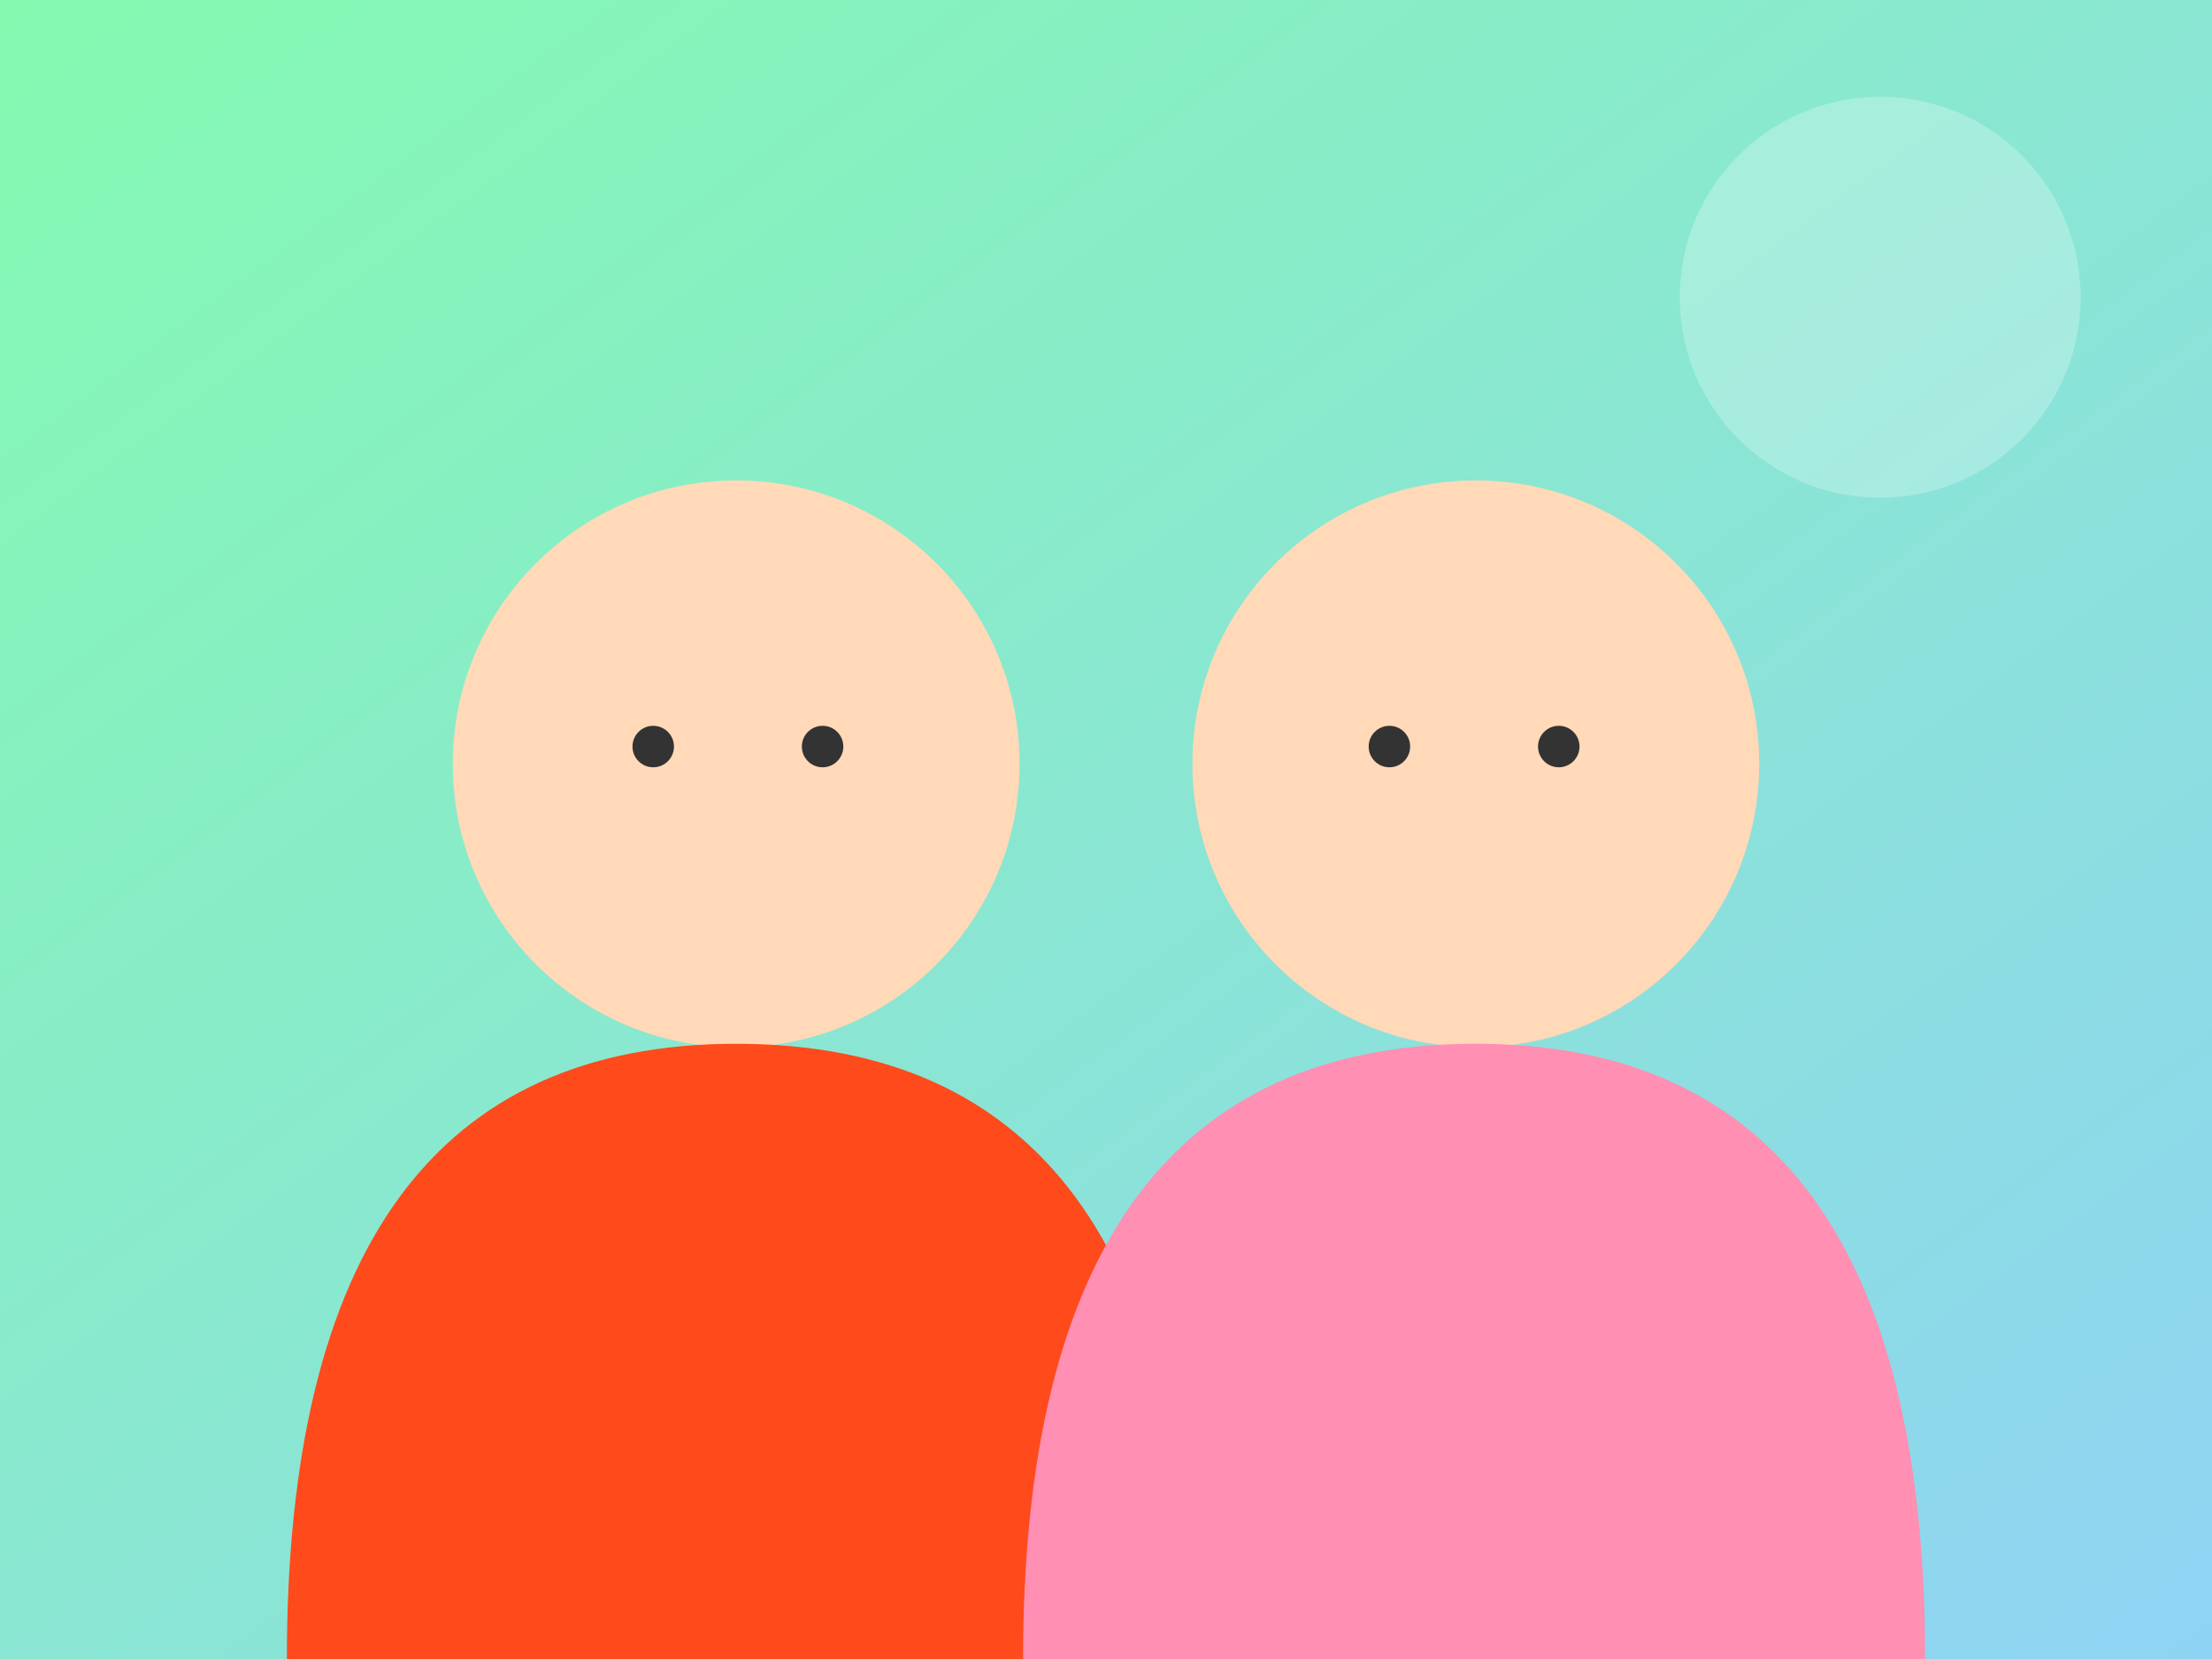
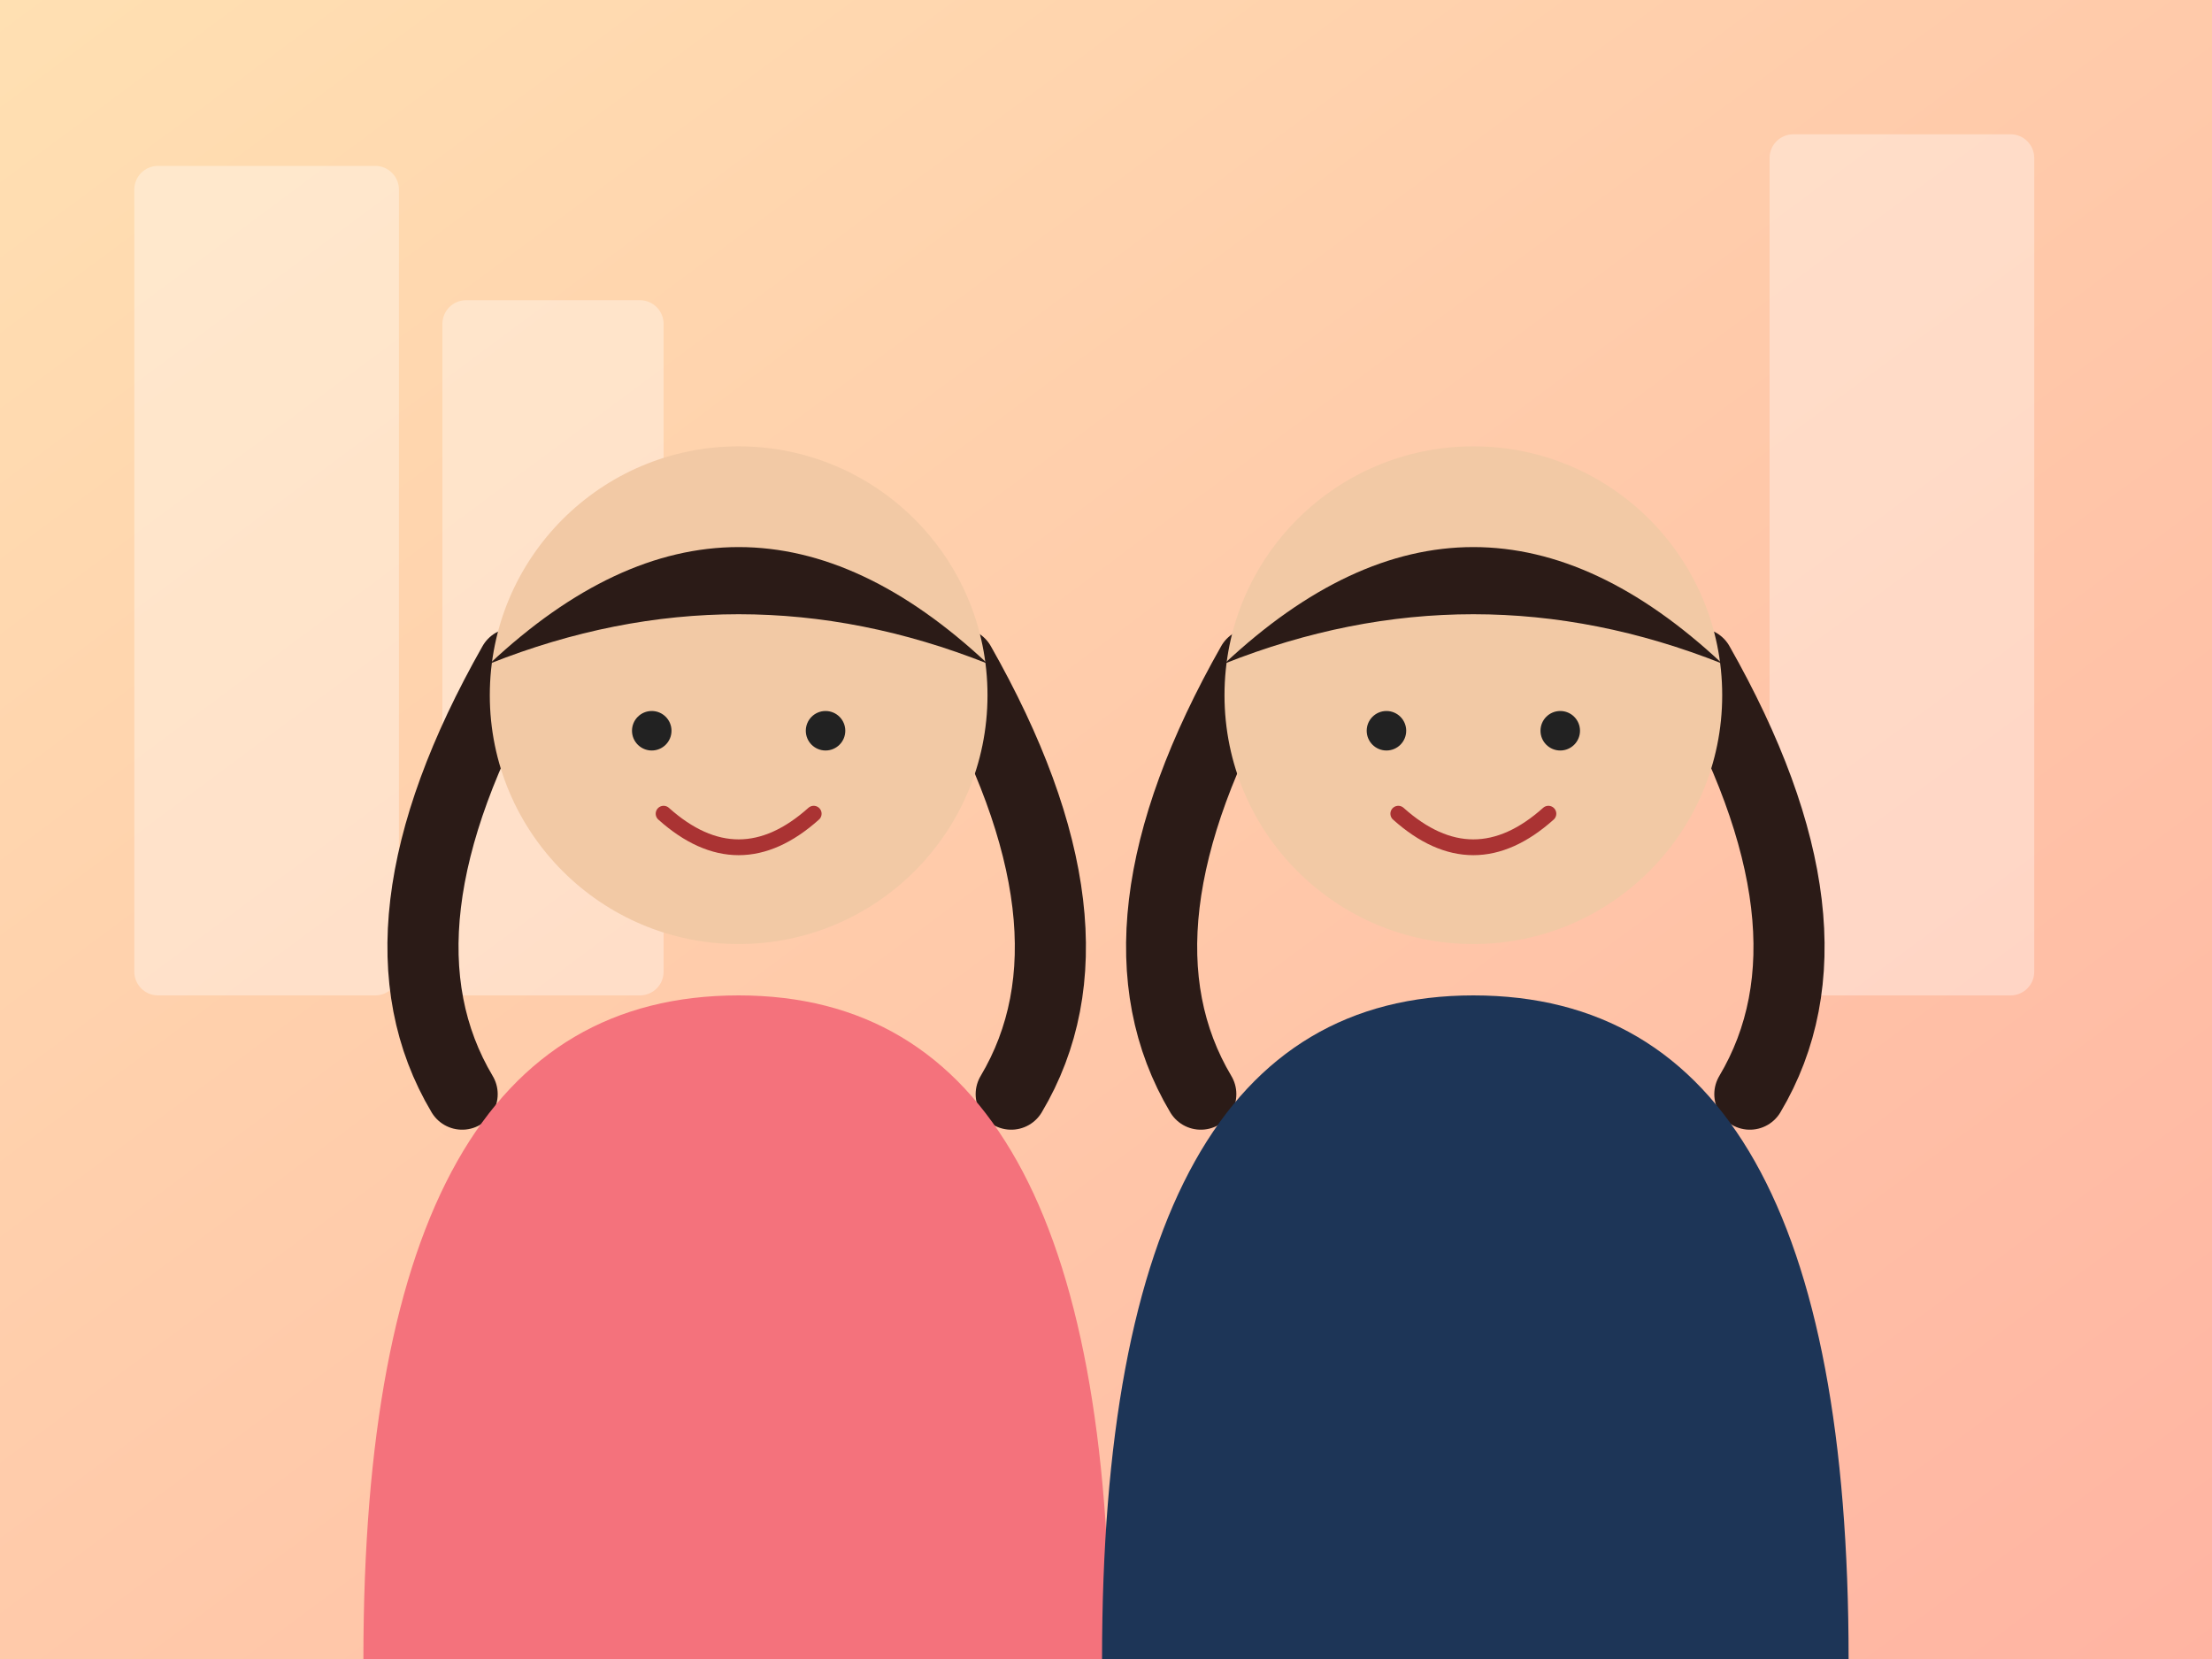
- <svg xmlns="http://www.w3.org/2000/svg" viewBox="0 0 640 480">
+ <svg xmlns="http://www.w3.org/2000/svg" viewBox="0 0 560 420" preserveAspectRatio="xMidYMid slice">
  <defs>
    <linearGradient id="g" x1="0" y1="0" x2="1" y2="1">
-       <stop offset="0" stop-color="#84fab0" />
-       <stop offset="1" stop-color="#8fd3f4" />
+       <stop offset="0" stop-color="#ffe0b2" />
+       <stop offset="1" stop-color="#ffb4a2" />
    </linearGradient>
  </defs>
-   <rect width="640" height="480" fill="url(#g)" />
-   <circle cx="544" cy="86" r="58" fill="#fff" opacity=".25" />
-   <circle cx="213" cy="221" r="82" fill="#ffd9b8" />
-   <path d="M83 480 Q83 302 213 302 Q344 302 344 480Z" fill="#ff4a1c" />
-   <circle cx="189" cy="216" r="6" fill="#333" />
-   <circle cx="238" cy="216" r="6" fill="#333" />
-   <circle cx="427" cy="221" r="82" fill="#ffd9b8" />
-   <path d="M296 480 Q296 302 427 302 Q557 302 557 480Z" fill="#ff8fb3" />
-   <circle cx="402" cy="216" r="6" fill="#333" />
-   <circle cx="451" cy="216" r="6" fill="#333" />
+   <rect width="560" height="420" fill="url(#g)" />
+   <g opacity=".35" fill="#fff">
+     <rect x="34" y="42" width="67" height="210" rx="6" />
+     <rect x="112" y="76" width="56" height="176" rx="6" />
+     <rect x="448" y="34" width="67" height="218" rx="6" />
+   </g>
+   <path d="M130 168 Q92 235 117 277" stroke="#2b1b17" stroke-width="18" fill="none" stroke-linecap="round" />
+   <path d="M243 168 Q281 235 256 277" stroke="#2b1b17" stroke-width="18" fill="none" stroke-linecap="round" />
+   <circle cx="187" cy="176" r="63" fill="#f2c9a5" />
+   <path d="M124 168 Q187 109 250 168 Q187 143 124 168Z" fill="#2b1b17" />
+   <circle cx="165" cy="185" r="5" fill="#222" />
+   <circle cx="209" cy="185" r="5" fill="#222" />
+   <path d="M168 206 Q187 223 206 206" stroke="#a33" stroke-width="4" fill="none" stroke-linecap="round" />
+   <path d="M92 420 Q92 252 187 252 Q281 252 281 420Z" fill="#f4727c" />
+   <path d="M317 168 Q279 235 304 277" stroke="#2b1b17" stroke-width="18" fill="none" stroke-linecap="round" />
+   <path d="M430 168 Q468 235 443 277" stroke="#2b1b17" stroke-width="18" fill="none" stroke-linecap="round" />
+   <circle cx="373" cy="176" r="63" fill="#f2c9a5" />
+   <path d="M310 168 Q373 109 436 168 Q373 143 310 168Z" fill="#2b1b17" />
+   <circle cx="351" cy="185" r="5" fill="#222" />
+   <circle cx="395" cy="185" r="5" fill="#222" />
+   <path d="M354 206 Q373 223 392 206" stroke="#a33" stroke-width="4" fill="none" stroke-linecap="round" />
+   <path d="M279 420 Q279 252 373 252 Q468 252 468 420Z" fill="#1d3557" />
</svg>
